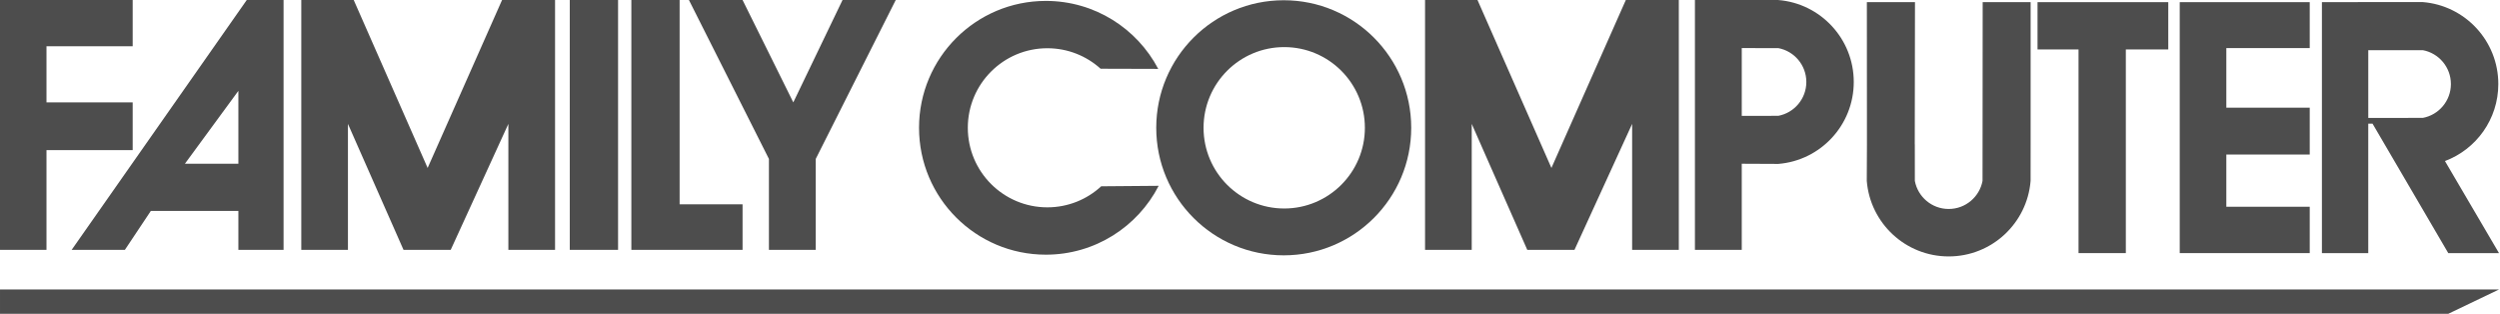
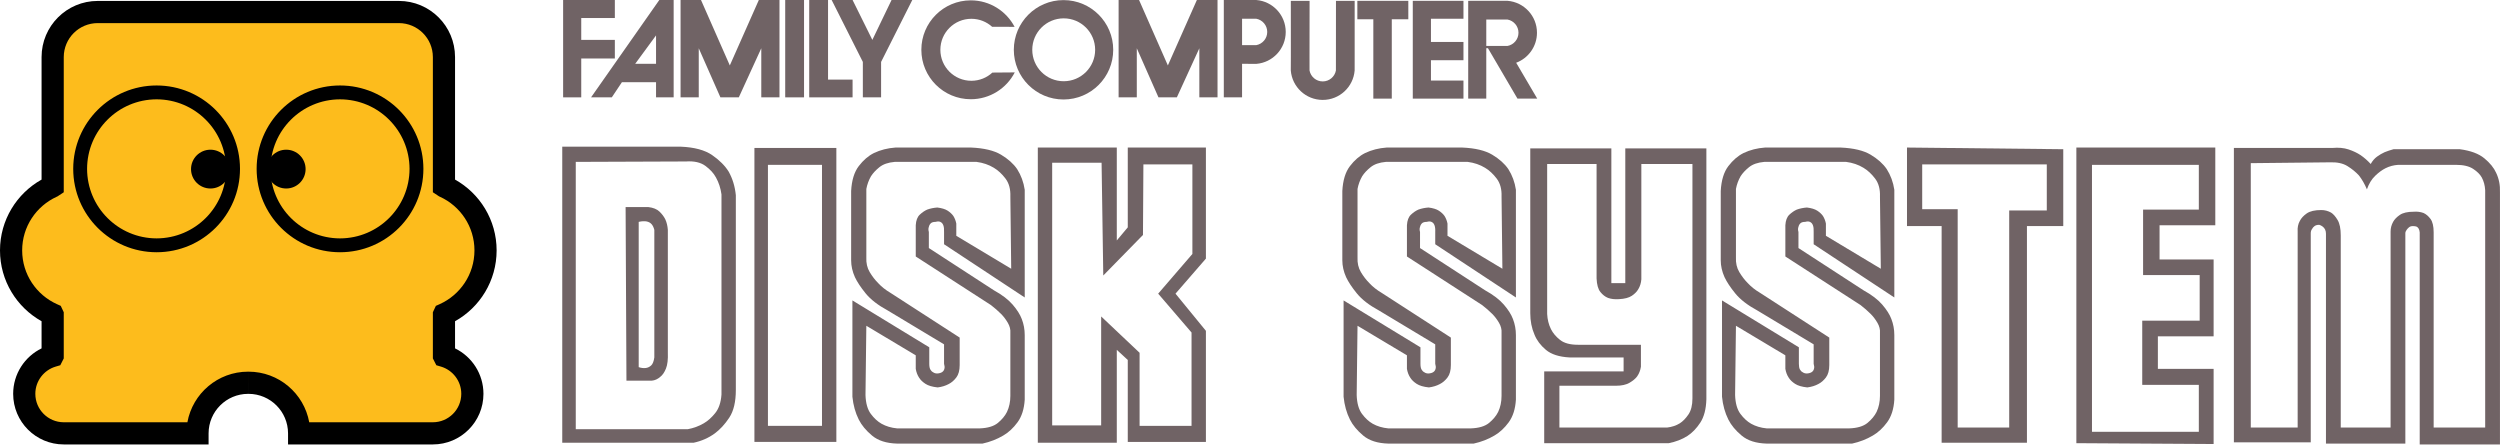
- <svg xmlns="http://www.w3.org/2000/svg" id="Layer_1" enable-background="new 0 0 566.929 71.161" xml:space="preserve" height="71.161px" viewBox="0 0 566.929 71.161" width="566.93px" version="1.1" y="0px" x="0px">
-   <g id="g3" fill="#4d4d4d">
-     <polygon id="polygon5" points="0,0,30.1,0,30.1,10.491,10.546,10.491,10.546,23.218,30.1,23.218,30.1,34.042,10.546,34.042,10.546,56.66,0,56.66" />
-     <path id="path7" d="M64.333,56.66h-10.254v-8.821h-19.864l-5.885,8.821h-12.074l39.725-56.66h8.351v56.66zm-10.254-19.526v-16.532l-12.133,16.532h12.133z" />
-     <polygon id="polygon9" points="68.35,0,80.243,0,97.014,38.086,113.9,0,125.92,0,125.92,56.66,115.33,56.66,115.33,28.095,102.25,56.66,91.542,56.66,78.935,28.095,78.935,56.66,68.35,56.66" />
-     <polygon id="polygon11" points="323.29,0,335.19,0,351.96,38.086,368.84,0,380.86,0,380.86,56.66,370.27,56.66,370.27,28.095,357.19,56.66,346.48,56.66,333.88,28.095,333.88,56.66,323.29,56.66" />
-     <rect id="rect13" height="56.66" width="10.956" x="129.26" />
-     <polygon id="polygon15" points="143.23,0,154.18,0,154.18,46.331,168.46,46.331,168.46,56.66,143.23,56.66" />
-     <polygon id="polygon17" points="156.29,0,168.46,0,179.97,23.218,191.14,0,203.21,0,185.06,36.039,185.06,56.66,174.44,56.66,174.44,36.039" />
-     <path id="path19" d="M262.91,42.032" />
-     <path id="path21" d="M262.76,15.627c-4.812-9.167-14.422-15.419-25.493-15.419-15.891,0-28.772,12.882-28.772,28.772s12.882,28.773,28.772,28.773c11.15,0,20.819-6.342,25.595-15.616l-13.038,0.107c-3.214,2.964-7.508,4.774-12.225,4.774-9.962,0-18.038-8.076-18.038-18.039s8.076-18.038,18.038-18.038c4.65,0,8.89,1.76,12.089,4.649l13.07,0.037z" />
-     <path id="path23" d="M291.23,57.903c-15.973,0-28.923-12.949-28.923-28.923s12.95-28.923,28.923-28.923c15.974,0,28.923,12.949,28.923,28.923s-12.95,28.923-28.92,28.923zm18.41-28.923c0-10.106-8.193-18.299-18.299-18.299s-18.3,8.193-18.3,18.299,8.193,18.299,18.3,18.299c10.1,0,18.3-8.193,18.3-18.299z" />
-     <path id="path25" d="M403.42,0.007c9.588,0.771,17.129,8.796,17.129,18.583,0,9.786-7.541,17.812-17.129,18.582l-8.281-0.038v19.526h-10.624v-56.66h10.624l8.28,0.007zm-8.28,10.898v15.368l8.282-0.006c3.624-0.677,6.367-3.857,6.367-7.677,0-3.821-2.743-7-6.367-7.678l-8.28-0.007z" />
-     <path id="path27" d="M537.27,57.397h-10.513v-56.909l14.607-0.021,8.281,0.007c9.588,0.771,17.129,8.796,17.129,18.583,0,7.996-5.034,14.817-12.107,17.464l12.261,20.876h-11.51l-17.18-29.354h-0.969v29.354zm-6.53-0.269m10.63,0m8.28-30.394c3.623-0.677,6.367-3.857,6.367-7.677,0-3.821-2.744-7-6.367-7.678h-12.377v15.363l12.38-0.008z" />
-     <path id="path29" d="M449.79,22.117m-15.35,0m-0.04,10.623l0.006,8.282c0.678,3.624,3.857,6.366,7.677,6.366,3.821,0,7.001-2.742,7.679-6.366l0.008-8.282,0.025-32.252h10.878v32.252l-0.007,8.282c-0.771,9.588-8.796,17.128-18.583,17.128-9.786,0-17.812-7.54-18.582-17.128l0.038-8.282-0.018-32.252h10.916l-0.05,32.252z" />
-     <polygon id="polygon31" points="471.54,57.397,482.27,57.397,482.27,11.214,491.9,11.214,491.9,0.488,462.24,0.488,462.24,11.214,471.54,11.214" />
-     <polygon id="polygon33" points="523.99,57.397,494.5,57.397,494.5,0.488,523.99,0.488,523.99,10.905,505.07,10.905,505.07,24.419,523.99,24.419,523.99,35.043,505.07,35.043,505.07,46.884,523.99,46.884" />
-     <path id="path35" d="M537.27,28.095" />
-     <polygon id="polygon37" points="0,65.649,0,71.161,555.42,71.161,566.93,65.649" />
+ <svg xmlns="http://www.w3.org/2000/svg" version="1.2" baseProfile="tiny" id="Layer_2" x="0px" y="0px" width="567.154px" height="100.826px" viewBox="15.349 117.018 567.154 100.826" xml:space="preserve">
+   <g>
+     <path fill="#706365" d="M176.916,152.213c1.66,1.15,2.906,2.396,3.737,3.736c0.894,1.598,1.437,3.386,1.629,5.365v44.169   c0,2.684-0.495,4.775-1.485,6.277c-0.99,1.5-2.093,2.697-3.306,3.592c-1.405,1.021-3.002,1.725-4.79,2.107h-29.798v-67.165h26.923   C172.893,150.425,175.256,151.063,176.916,152.213z M179.024,161.123c-0.191-1.404-0.606-2.682-1.245-3.832   c-0.512-0.958-1.31-1.836-2.396-2.635s-2.556-1.134-4.407-1.007l-25.008,0.096v60.649h25.391c1.341-0.254,2.555-0.701,3.641-1.34   c0.895-0.512,1.757-1.277,2.587-2.301c0.83-1.021,1.31-2.426,1.438-4.215V161.123z M164.94,165.004   c0.574,0.543,1.021,1.134,1.341,1.772c0.319,0.703,0.511,1.501,0.575,2.395v27.786c0.063,1.598-0.08,2.828-0.432,3.689   c-0.352,0.863-0.782,1.484-1.293,1.867c-0.575,0.512-1.214,0.799-1.916,0.863h-5.749l-0.191-39.379h5.174   C163.535,164.126,164.365,164.461,164.94,165.004z M163.79,169.171c-0.128-0.51-0.319-0.925-0.574-1.245   c-0.575-0.702-1.565-0.894-2.971-0.575v32.959c0.574,0.191,1.117,0.256,1.629,0.191c0.447-0.063,0.846-0.254,1.197-0.574   c0.352-0.318,0.591-0.926,0.719-1.82V169.171z" />
+     <path fill="#706365" d="M205.086,150.584v66.685h-18.588v-66.685H205.086z M201.828,154.416h-12.264v59.212h12.264V154.416z" />
+     <path fill="#706365" d="M229.519,172.429v-2.778c0.063-1.277-0.224-2.044-0.862-2.3c-0.256-0.127-0.607-0.127-1.054,0   c-0.512,0-0.879,0.112-1.103,0.336s-0.367,0.495-0.431,0.814c-0.129,0.319-0.129,0.702,0,1.149v3.641l14.755,9.582   c1.852,1.021,3.273,2.107,4.264,3.258s1.677,2.236,2.06,3.258c0.447,1.15,0.671,2.363,0.671,3.641v14.658   c-0.128,2.109-0.671,3.818-1.629,5.127c-0.958,1.311-2.044,2.316-3.258,3.018c-1.405,0.83-2.97,1.438-4.694,1.82h-19.354   c-2.428-0.064-4.328-0.67-5.701-1.82c-1.373-1.148-2.379-2.363-3.018-3.641c-0.767-1.533-1.246-3.258-1.438-5.174v-21.846   l17.438,10.637v3.736c0,0.574,0.079,1.006,0.239,1.293c0.159,0.287,0.367,0.496,0.623,0.623c0.255,0.191,0.574,0.287,0.958,0.287   c0.958-0.064,1.501-0.447,1.629-1.15c0.063-0.254,0.031-0.605-0.096-1.053v-4.408l-12.743-7.664   c-2.236-1.213-3.913-2.508-5.03-3.881c-1.118-1.373-1.933-2.604-2.443-3.689c-0.575-1.277-0.862-2.555-0.862-3.832v-15.713   c0.127-2.427,0.702-4.311,1.725-5.652c1.021-1.342,2.172-2.332,3.449-2.971c1.469-0.702,3.098-1.117,4.887-1.245h17.15   c2.938,0.128,5.205,0.671,6.803,1.629c1.597,0.958,2.811,2.044,3.641,3.257c0.895,1.406,1.469,2.971,1.725,4.695v24.432   L229.519,172.429z M227.985,164.094c1.021,0.128,1.805,0.367,2.348,0.719s0.974,0.75,1.293,1.197   c0.319,0.512,0.543,1.086,0.671,1.725v2.778l12.456,7.473l-0.192-16.383c0.063-1.66-0.304-3.018-1.102-4.072   c-0.799-1.054-1.677-1.868-2.635-2.443c-1.15-0.702-2.46-1.149-3.929-1.342h-18.587c-1.47,0.129-2.62,0.528-3.45,1.198   c-0.83,0.671-1.469,1.357-1.916,2.06c-0.512,0.895-0.862,1.854-1.054,2.875v15.521c-0.064,1.278,0.191,2.395,0.767,3.354   c0.574,0.957,1.213,1.787,1.916,2.49c0.767,0.83,1.693,1.564,2.779,2.203l15.713,10.156v6.229c0,1.213-0.256,2.156-0.767,2.826   c-0.512,0.672-1.086,1.166-1.725,1.484c-0.703,0.385-1.533,0.641-2.491,0.768c-1.214-0.127-2.14-0.398-2.778-0.814   c-0.639-0.414-1.118-0.877-1.438-1.389c-0.384-0.574-0.64-1.246-0.767-2.014v-3.064l-11.21-6.707l-0.191,15.713   c0.063,1.852,0.463,3.273,1.197,4.264s1.549,1.74,2.443,2.252c1.021,0.574,2.203,0.926,3.545,1.053h18.684   c1.852-0.063,3.241-0.479,4.168-1.244c0.926-0.768,1.612-1.598,2.06-2.492c0.511-1.086,0.767-2.299,0.767-3.641V192.55   c0.063-0.768-0.128-1.533-0.575-2.301c-0.447-0.766-0.958-1.436-1.532-2.012c-0.703-0.703-1.47-1.373-2.3-2.012l-17.055-11.019   v-7.09c0.063-1.086,0.367-1.884,0.91-2.395s1.102-0.895,1.677-1.15C226.389,164.317,227.155,164.158,227.985,164.094z" />
+     <path fill="#706365" d="M288.923,175.687l-6.898,7.951l6.898,8.432v25.199h-17.726v-18.588l-2.491-2.299v21.078h-17.917v-66.972   h17.917v21.078l2.491-2.97v-18.108h17.726V175.687z M285.856,154.32h-11.114l-0.096,16.001l-9.007,9.198l-0.383-25.582h-11.21   v59.595h11.114v-24.721l8.719,8.24v16.576h11.785v-21.174l-7.569-8.816l7.761-9.005V154.32z" />
+     <path fill="#706365" d="M340.949,172.429v-2.778c0.064-1.277-0.223-2.044-0.861-2.3c-0.256-0.127-0.607-0.127-1.055,0   c-0.512,0-0.879,0.112-1.102,0.336c-0.225,0.224-0.367,0.495-0.432,0.814c-0.129,0.319-0.129,0.702,0,1.149v3.641l14.756,9.582   c1.852,1.021,3.273,2.107,4.264,3.258s1.676,2.236,2.059,3.258c0.447,1.15,0.672,2.363,0.672,3.641v14.658   c-0.129,2.109-0.672,3.818-1.629,5.127c-0.959,1.311-2.045,2.316-3.258,3.018c-1.406,0.83-2.971,1.438-4.695,1.82h-19.354   c-2.428-0.064-4.328-0.67-5.701-1.82c-1.373-1.148-2.379-2.363-3.018-3.641c-0.768-1.533-1.246-3.258-1.438-5.174v-21.846   l17.438,10.637v3.736c0,0.574,0.08,1.006,0.24,1.293c0.158,0.287,0.367,0.496,0.623,0.623c0.254,0.191,0.574,0.287,0.957,0.287   c0.959-0.064,1.502-0.447,1.629-1.15c0.064-0.254,0.031-0.605-0.096-1.053v-4.408l-12.742-7.664   c-2.236-1.213-3.914-2.508-5.031-3.881s-1.932-2.604-2.443-3.689c-0.574-1.277-0.861-2.555-0.861-3.832v-15.713   c0.127-2.427,0.701-4.311,1.725-5.652c1.021-1.342,2.172-2.332,3.449-2.971c1.469-0.702,3.098-1.117,4.887-1.245h17.15   c2.938,0.128,5.205,0.671,6.803,1.629c1.596,0.958,2.811,2.044,3.641,3.257c0.895,1.406,1.469,2.971,1.725,4.695v24.432   L340.949,172.429z M339.416,164.094c1.021,0.128,1.805,0.367,2.348,0.719s0.975,0.75,1.293,1.197   c0.32,0.512,0.543,1.086,0.672,1.725v2.778l12.455,7.473l-0.191-16.383c0.063-1.66-0.305-3.018-1.102-4.072   c-0.799-1.054-1.678-1.868-2.635-2.443c-1.15-0.702-2.461-1.149-3.93-1.342H329.74c-1.471,0.129-2.621,0.528-3.451,1.198   c-0.83,0.671-1.469,1.357-1.916,2.06c-0.512,0.895-0.861,1.854-1.053,2.875v15.521c-0.064,1.278,0.191,2.395,0.766,3.354   c0.574,0.957,1.213,1.787,1.916,2.49c0.768,0.83,1.693,1.564,2.779,2.203l15.713,10.156v6.229c0,1.213-0.256,2.156-0.766,2.826   c-0.512,0.672-1.086,1.166-1.725,1.484c-0.703,0.385-1.533,0.641-2.492,0.768c-1.213-0.127-2.139-0.398-2.777-0.814   c-0.639-0.414-1.119-0.877-1.438-1.389c-0.385-0.574-0.641-1.246-0.768-2.014v-3.064l-11.209-6.707l-0.191,15.713   c0.063,1.852,0.463,3.273,1.197,4.264s1.549,1.74,2.443,2.252c1.021,0.574,2.203,0.926,3.545,1.053h18.684   c1.852-0.063,3.24-0.479,4.168-1.244c0.926-0.768,1.611-1.598,2.059-2.492c0.512-1.086,0.768-2.299,0.768-3.641V192.55   c0.063-0.768-0.129-1.533-0.576-2.301c-0.447-0.766-0.957-1.436-1.531-2.012c-0.703-0.703-1.471-1.373-2.301-2.012l-17.055-11.019   v-7.09c0.064-1.086,0.367-1.884,0.91-2.395s1.102-0.895,1.678-1.15C337.82,164.317,338.586,164.158,339.416,164.094z" />
+     <path fill="#706365" d="M402.461,150.68v56.912c-0.064,2.236-0.527,4.01-1.389,5.318c-0.863,1.311-1.836,2.316-2.922,3.018   c-1.215,0.768-2.619,1.311-4.217,1.629H365.67v-16.287h18.012v-3.162h-12.264c-2.363-0.127-4.152-0.703-5.365-1.725   c-1.215-1.021-2.076-2.172-2.588-3.449c-0.639-1.469-0.957-3.098-0.957-4.887V150.68h18.396v30.564h3.162V150.68H402.461z    M399.299,154.225h-11.592v26.158c-0.064,0.83-0.289,1.564-0.672,2.203c-0.32,0.574-0.814,1.086-1.484,1.533   c-0.672,0.447-1.645,0.703-2.922,0.766c-0.959,0.064-1.789-0.031-2.492-0.287c-0.639-0.256-1.213-0.703-1.725-1.342   s-0.799-1.66-0.861-3.066v-25.964H366.34v34.013c0.064,1.277,0.352,2.428,0.863,3.449c0.447,0.895,1.133,1.709,2.059,2.443   s2.283,1.102,4.072,1.102h14.277v4.982c-0.129,0.83-0.416,1.564-0.863,2.203c-0.383,0.512-0.959,0.99-1.725,1.438   c-0.768,0.447-1.789,0.672-3.066,0.672h-12.838v9.484h24.432c1.086-0.127,2.045-0.445,2.875-0.957   c0.701-0.447,1.355-1.117,1.963-2.012s0.91-2.109,0.91-3.643V154.225z" />
+     <path fill="#706365" d="M426.799,172.429v-2.778c0.063-1.277-0.225-2.044-0.863-2.3c-0.256-0.127-0.607-0.127-1.053,0   c-0.512,0-0.879,0.112-1.104,0.336c-0.223,0.224-0.367,0.495-0.43,0.814c-0.129,0.319-0.129,0.702,0,1.149v3.641l14.754,9.582   c1.852,1.021,3.273,2.107,4.264,3.258s1.678,2.236,2.061,3.258c0.447,1.15,0.67,2.363,0.67,3.641v14.658   c-0.127,2.109-0.67,3.818-1.629,5.127c-0.957,1.311-2.043,2.316-3.258,3.018c-1.404,0.83-2.969,1.438-4.693,1.82h-19.355   c-2.428-0.064-4.328-0.67-5.701-1.82c-1.373-1.148-2.379-2.363-3.018-3.641c-0.766-1.533-1.246-3.258-1.438-5.174v-21.846   l17.439,10.637v3.736c0,0.574,0.078,1.006,0.238,1.293s0.367,0.496,0.623,0.623c0.256,0.191,0.574,0.287,0.959,0.287   c0.957-0.064,1.5-0.447,1.629-1.15c0.063-0.254,0.031-0.605-0.096-1.053v-4.408l-12.744-7.664   c-2.236-1.213-3.912-2.508-5.029-3.881c-1.119-1.373-1.934-2.604-2.443-3.689c-0.576-1.277-0.863-2.555-0.863-3.832v-15.713   c0.127-2.427,0.703-4.311,1.725-5.652s2.172-2.332,3.449-2.971c1.469-0.702,3.098-1.117,4.887-1.245h17.15   c2.938,0.128,5.205,0.671,6.803,1.629s2.811,2.044,3.641,3.257c0.895,1.406,1.469,2.971,1.725,4.695v24.432L426.799,172.429z    M425.266,164.094c1.021,0.128,1.805,0.367,2.348,0.719s0.973,0.75,1.293,1.197c0.318,0.512,0.543,1.086,0.67,1.725v2.778   l12.457,7.473l-0.193-16.383c0.064-1.66-0.303-3.018-1.102-4.072c-0.799-1.054-1.676-1.868-2.635-2.443   c-1.15-0.702-2.459-1.149-3.928-1.342h-18.588c-1.469,0.129-2.619,0.528-3.449,1.198c-0.83,0.671-1.469,1.357-1.916,2.06   c-0.512,0.895-0.863,1.854-1.055,2.875v15.521c-0.064,1.278,0.191,2.395,0.768,3.354c0.574,0.957,1.213,1.787,1.916,2.49   c0.766,0.83,1.693,1.564,2.779,2.203l15.713,10.156v6.229c0,1.213-0.256,2.156-0.768,2.826c-0.512,0.672-1.086,1.166-1.725,1.484   c-0.703,0.385-1.533,0.641-2.49,0.768c-1.215-0.127-2.141-0.398-2.779-0.814c-0.639-0.414-1.117-0.877-1.438-1.389   c-0.383-0.574-0.639-1.246-0.766-2.014v-3.064l-11.211-6.707l-0.191,15.713c0.064,1.852,0.463,3.273,1.197,4.264   s1.549,1.74,2.443,2.252c1.021,0.574,2.203,0.926,3.545,1.053h18.684c1.852-0.063,3.242-0.479,4.168-1.244   c0.926-0.768,1.613-1.598,2.061-2.492c0.51-1.086,0.766-2.299,0.766-3.641V192.55c0.064-0.768-0.127-1.533-0.574-2.301   c-0.447-0.766-0.959-1.436-1.533-2.012c-0.703-0.703-1.469-1.373-2.299-2.012l-17.055-11.019v-7.09   c0.063-1.086,0.367-1.884,0.91-2.395s1.102-0.895,1.676-1.15C423.668,164.317,424.436,164.158,425.266,164.094z" />
+     <path fill="#706365" d="M483.424,150.871v17.438h-8.24v49.152H455.83v-49.152h-7.857v-17.82L483.424,150.871z M479.688,154.32   h-28.266v10.156h8.049v49.535h11.689v-49.248h8.527V154.32z" />
+     <path fill="#706365" d="M505.27,168.117v7.761h12.264v17.438h-12.646v7.377h12.646v17.055l-31.139-0.191v-67.068h31.521v17.629   H505.27z M501.533,179.423v-14.851h12.646v-10.156h-24.24v60.554h24.24v-10.635h-12.838v-14.564h13.029v-10.348H501.533z" />
+     <path fill="#706365" d="M578.949,152.932c1.277,1.054,2.172,2.155,2.684,3.305c0.639,1.342,0.926,2.812,0.861,4.407v57.2h-18.205   v-48.097c-0.064-0.702-0.318-1.149-0.766-1.341c-0.256-0.064-0.512-0.097-0.768-0.097c-0.383,0-0.686,0.097-0.91,0.288   c-0.223,0.191-0.398,0.383-0.525,0.574c-0.193,0.256-0.289,0.512-0.289,0.767v47.714H543.02v-47.619   c0-0.702-0.256-1.245-0.766-1.628c-0.256-0.191-0.512-0.319-0.768-0.384c-0.447,0-0.799,0.097-1.055,0.288s-0.447,0.415-0.574,0.67   c-0.191,0.256-0.287,0.575-0.287,0.958v47.427h-17.438v-66.781h22.324c1.404-0.128,2.635-0.017,3.688,0.335   c1.055,0.352,1.965,0.783,2.732,1.294c0.83,0.575,1.596,1.246,2.299,2.012c0.383-0.702,0.861-1.261,1.438-1.677   c0.574-0.415,1.148-0.75,1.725-1.006c0.639-0.256,1.309-0.479,2.012-0.671h15.043C575.818,151.191,577.672,151.878,578.949,152.932   z M579.141,160.165c-0.064-1.086-0.318-2.044-0.766-2.874c-0.385-0.703-1.039-1.357-1.965-1.965   c-0.926-0.606-2.221-0.91-3.881-0.91h-13.125c-1.023,0.064-1.98,0.319-2.875,0.767c-0.768,0.384-1.549,0.959-2.348,1.725   c-0.799,0.767-1.422,1.789-1.869,3.066c-0.512-1.213-1.117-2.268-1.82-3.162c-0.703-0.766-1.564-1.469-2.586-2.107   c-1.023-0.639-2.365-0.927-4.025-0.862l-17.916,0.191v59.978H536.6v-44.457c-0.064-0.895,0.096-1.692,0.479-2.396   c0.32-0.639,0.848-1.213,1.582-1.725c0.734-0.511,1.836-0.767,3.305-0.767c0.768,0,1.502,0.192,2.205,0.575   c0.51,0.319,1.006,0.878,1.484,1.677s0.719,1.964,0.719,3.497v43.594h11.307v-44.457c0-0.766,0.191-1.501,0.574-2.204   c0.318-0.574,0.83-1.102,1.533-1.58c0.701-0.479,1.756-0.719,3.162-0.719c0.766-0.063,1.5,0.032,2.203,0.287   c0.574,0.256,1.102,0.703,1.58,1.342s0.719,1.661,0.719,3.065v44.265h11.689V160.165z" />
+   </g>
+   <polygon fill="#706365" points="143.1,117.018 154.833,117.018 154.833,121.107 147.211,121.107 147.211,126.067 154.833,126.067   154.833,130.288 147.211,130.288 147.211,139.104 143.1,139.104 " />
+   <path fill="#706365" d="M168.176,139.104h-3.997v-3.439h-7.742l-2.294,3.439h-4.707l15.485-22.086h3.255V139.104z M164.179,131.492  v-6.444l-4.729,6.444H164.179z" />
+   <polygon fill="#706365" points="169.743,117.018 174.379,117.018 180.916,131.864 187.499,117.018 192.182,117.018 192.182,139.104   188.055,139.104 188.055,127.969 182.956,139.104 178.783,139.104 173.869,127.969 173.869,139.104 169.743,139.104 " />
+   <polygon fill="#706365" points="269.119,117.018 273.756,117.018 280.292,131.864 286.876,117.018 291.559,117.018 291.559,139.104   287.432,139.104 287.432,127.969 282.332,139.104 278.16,139.104 273.245,127.969 273.245,139.104 269.119,139.104 " />
+   <rect x="193.483" y="117.018" fill="#706365" width="4.271" height="22.086" />
+   <polygon fill="#706365" points="198.93,117.018 203.2,117.018 203.2,135.077 208.765,135.077 208.765,139.104 198.93,139.104 " />
+   <polygon fill="#706365" points="204.02,117.018 208.765,117.018 213.251,126.067 217.608,117.018 222.31,117.018 215.235,131.066   215.235,139.104 211.095,139.104 211.095,131.066 " />
+   <path fill="#706365" stroke="#231F20" stroke-width="0.345" d="M245.582,133.402" />
+   <path fill="#706365" d="M245.521,123.109c-1.875-3.573-5.621-6.011-9.937-6.011c-6.194,0-11.216,5.021-11.216,11.216  c0,6.195,5.021,11.215,11.216,11.215c4.346,0,8.115-2.472,9.977-6.087l-5.082,0.042c-1.253,1.155-2.927,1.861-4.766,1.861  c-3.884,0-7.031-3.148-7.031-7.032s3.147-7.031,7.031-7.031c1.813,0,3.466,0.686,4.712,1.813L245.521,123.109z" />
+   <path fill="#706365" d="M256.619,139.588c-6.226,0-11.273-5.048-11.273-11.274c0-6.226,5.048-11.274,11.273-11.274  c6.228,0,11.275,5.048,11.275,11.274C267.895,134.541,262.847,139.588,256.619,139.588z M263.797,128.314  c0-3.939-3.195-7.133-7.134-7.133c-3.939,0-7.133,3.194-7.133,7.133s3.193,7.133,7.133,7.133  C260.602,135.447,263.797,132.253,263.797,128.314z" />
+   <path fill="#706365" d="M300.354,117.021c3.737,0.3,6.677,3.429,6.677,7.244c0,3.814-2.939,6.943-6.677,7.243l-3.229-0.015v7.611  h-4.141v-22.086h4.141L300.354,117.021z M297.126,121.269v5.991l3.229-0.003c1.412-0.264,2.481-1.503,2.481-2.992  c0-1.49-1.069-2.729-2.481-2.993L297.126,121.269z" />
+   <path fill="#706365" d="M352.528,139.391h-4.099v-22.183l5.695-0.008l3.228,0.002c3.737,0.3,6.677,3.429,6.677,7.244  c0,3.116-1.963,5.775-4.719,6.807l4.778,8.137h-4.485l-6.697-11.442h-0.378V139.391z M349.983,139.286 M354.125,139.286   M357.354,127.438c1.412-0.264,2.481-1.504,2.481-2.992c0-1.49-1.069-2.729-2.481-2.993h-4.825v5.989L357.354,127.438z" />
+   <path fill="#706365" d="M318.43,125.638 M318.43,125.638 M312.443,125.638 M312.428,129.78 M312.428,129.78l0.003,3.229  c0.265,1.413,1.503,2.481,2.992,2.481s2.729-1.069,2.993-2.481l0.003-3.229l0.011-12.571h4.24v12.571l-0.004,3.229  c-0.3,3.738-3.428,6.676-7.243,6.676c-3.814,0-6.942-2.938-7.243-6.676l0.015-3.229l-0.007-12.571h4.256L312.428,129.78z" />
+   <polygon fill="#706365" points="326.905,139.391 331.09,139.391 331.09,121.389 334.842,121.389 334.842,117.208 323.281,117.208   323.281,121.389 326.905,121.389 " />
+   <polygon fill="#706365" points="347.352,139.391 335.855,139.391 335.855,117.208 347.352,117.208 347.352,121.269 339.976,121.269   339.976,126.536 347.352,126.536 347.352,130.678 339.976,130.678 339.976,135.293 347.352,135.293 " />
+   <path fill="#706365" stroke="#231F20" stroke-width="0.345" d="M352.528,127.969" />
+   <g>
+     <g>
+       <path fill="#FDBC1C" d="M71.735,203.853c6.338,0,11.477,5.137,11.477,11.475h30.341c4.949,0,8.961-4.012,8.961-8.959    c0-4.068-2.712-7.506-6.426-8.6l-0.021-0.039c0-2.811,0-5.877,0-9.313l0.045-0.097c5.534-2.48,9.388-8.038,9.388-14.495    c0-6.424-3.816-11.959-9.306-14.458l-0.127-0.083c0-14.469,0-27.019,0-29.32c0-5.644-4.575-10.219-10.218-10.219H37.516    c-5.644,0-10.219,4.575-10.219,10.219c0,2.301,0,14.851,0,29.32l-0.126,0.083c-5.49,2.499-9.307,8.034-9.307,14.458    c0,6.457,3.854,12.015,9.388,14.495l0.045,0.097c0,3.437,0,6.503,0,9.313l-0.02,0.039c-3.714,1.094-6.426,4.531-6.426,8.6    c0,4.947,4.013,8.959,8.961,8.959h30.341c0-6.338,5.138-11.475,11.477-11.475H71.735z" />
+       <path d="M18.335,206.369c0.005-4.535,2.627-8.455,6.445-10.319l0,0c0-1.921,0-3.964,0-6.157l0,0    c-5.626-3.145-9.43-9.164-9.432-16.067l0,0c0.002-6.903,3.806-12.923,9.432-16.066l0,0c0-13.82,0-25.576,0-27.795l0,0    c0.003-7.034,5.701-12.733,12.734-12.734l0,0h68.333c7.034,0.001,12.733,5.701,12.734,12.734l0,0c0,2.219,0,13.977,0,27.795l0,0    c5.626,3.143,9.43,9.163,9.432,16.066l0,0c-0.002,6.903-3.805,12.923-9.432,16.067l0,0c0,2.193,0,4.236,0,6.157l0,0    c3.819,1.864,6.442,5.784,6.445,10.319l0,0c-0.001,6.338-5.136,11.473-11.476,11.475l0,0H80.696v-2.516    c-0.009-4.947-4.013-8.951-8.96-8.961l0,0v-2.516v-2.516c6.869,0.002,12.58,4.951,13.765,11.479l0,0h28.052    c3.558-0.008,6.439-2.889,6.444-6.445l0,0c0.005-2.928-1.956-5.398-4.62-6.186l0,0l-1.042-0.307l-0.783-1.545v-0.602    c-0.001-2.812-0.001-5.879-0.001-9.314l0,0v-0.56l0.679-1.45l0.854-0.381c4.657-2.092,7.903-6.764,7.901-12.2l0,0    c0.002-5.41-3.213-10.062-7.833-12.169l0,0l-0.183-0.083l-1.418-0.937v-1.352c0-14.47,0-27.019,0-29.32l0,0    c-0.008-4.254-3.449-7.695-7.703-7.704l0,0H37.515c-4.254,0.008-7.695,3.45-7.703,7.704l0,0c0,2.301,0,14.851,0,29.32l0,0v1.352    l-1.129,0.746l-0.291,0.192l-0.18,0.082c-4.621,2.108-7.835,6.76-7.833,12.169l0,0c-0.003,5.437,3.244,10.108,7.901,12.2l0,0    l0.852,0.381l0.679,1.45v0.56c0,3.436,0,6.503,0,9.314l0,0v0.602l-0.784,1.545l-1.042,0.307c-2.665,0.787-4.625,3.258-4.62,6.186    l0,0c0.005,3.557,2.886,6.438,6.445,6.445l0,0h28.051c1.187-6.527,6.897-11.477,13.767-11.479l0,0h0.105v2.516v2.516H71.63    c-4.949,0.01-8.952,4.014-8.961,8.961l0,0v2.516H29.813C23.474,217.841,18.337,212.707,18.335,206.369L18.335,206.369z" />
+     </g>
+     <path fill="#EC1C4E" d="M27.297,208.673" />
+     <path d="M31.96,155.326c0.001-10.448,8.47-18.916,18.918-18.917l0,0c10.448,0.001,18.917,8.469,18.917,18.917l0,0   c-0.001,10.448-8.47,18.916-18.917,18.916l0,0C40.431,174.242,31.962,165.774,31.96,155.326L31.96,155.326z M35.105,155.326   c0.015,8.712,7.062,15.757,15.773,15.772l0,0c8.711-0.015,15.758-7.061,15.773-15.772l0,0c-0.016-8.71-7.063-15.757-15.773-15.773   l0,0C42.167,139.569,35.12,146.616,35.105,155.326L35.105,155.326z" />
+     <circle cx="63.089" cy="155.38" r="4.402" />
+     <path d="M73.569,155.326L73.569,155.326c0-10.448,8.469-18.916,18.917-18.917l0,0c10.447,0.001,18.916,8.469,18.917,18.917l0,0   c-0.001,10.448-8.47,18.916-18.917,18.916l0,0C82.038,174.242,73.569,165.774,73.569,155.326L73.569,155.326z M92.486,171.099   c8.71-0.015,15.757-7.061,15.772-15.772l0,0c-0.016-8.71-7.062-15.757-15.772-15.773l0,0c-8.71,0.016-15.759,7.063-15.774,15.773   l0,0C76.728,164.038,83.776,171.083,92.486,171.099L92.486,171.099z" />
+     <circle cx="80.276" cy="155.38" r="4.402" />
  </g>
</svg>
